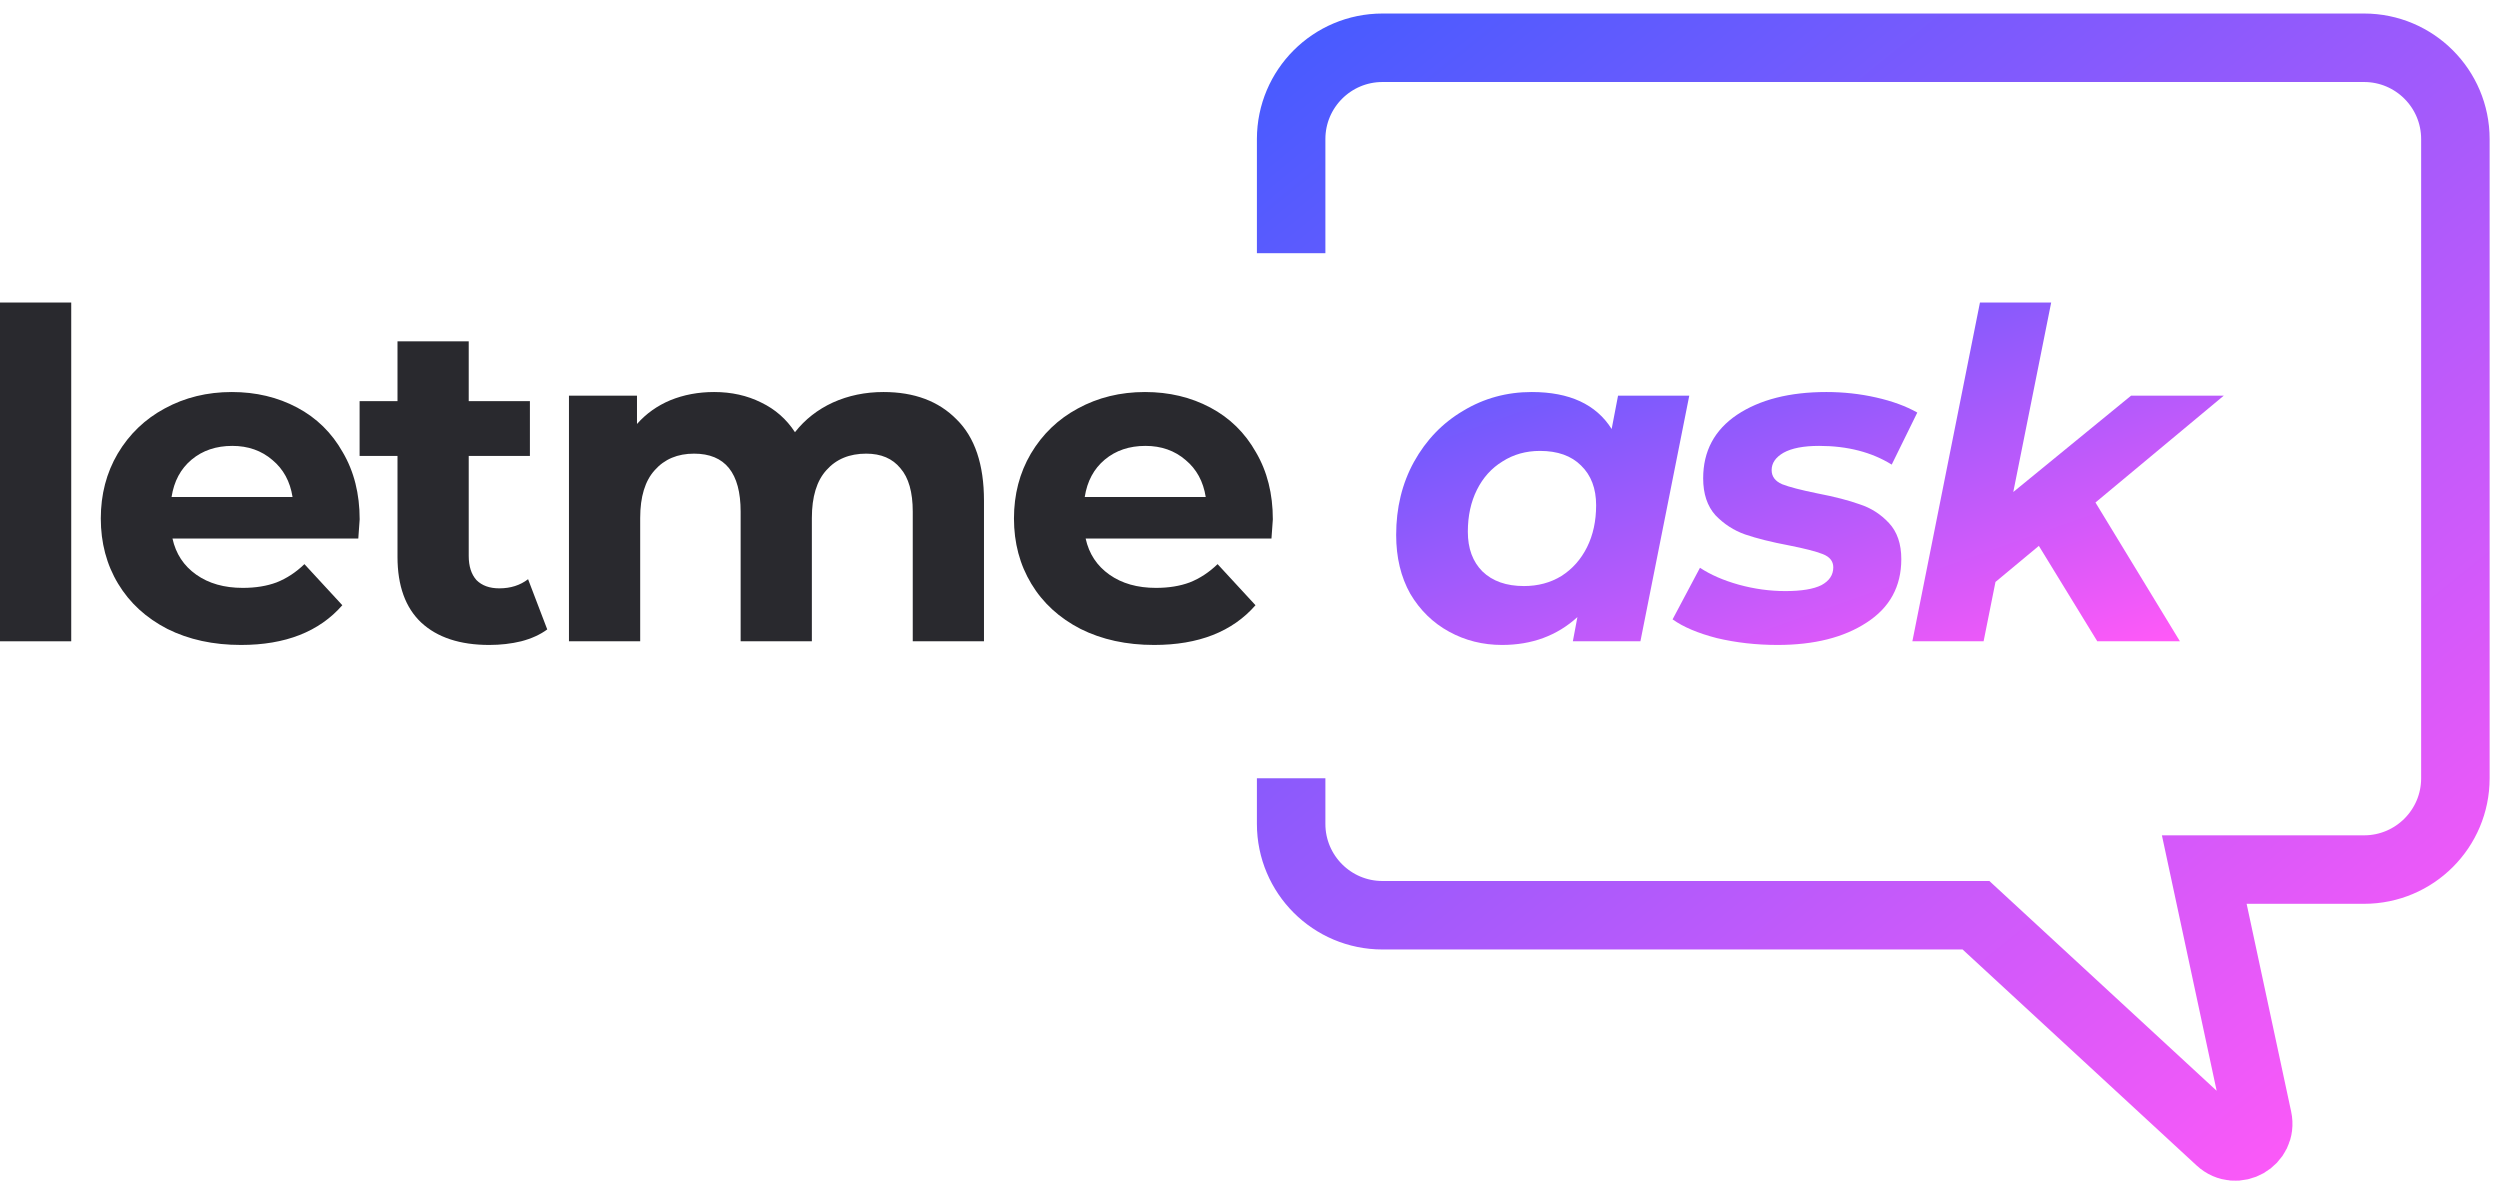
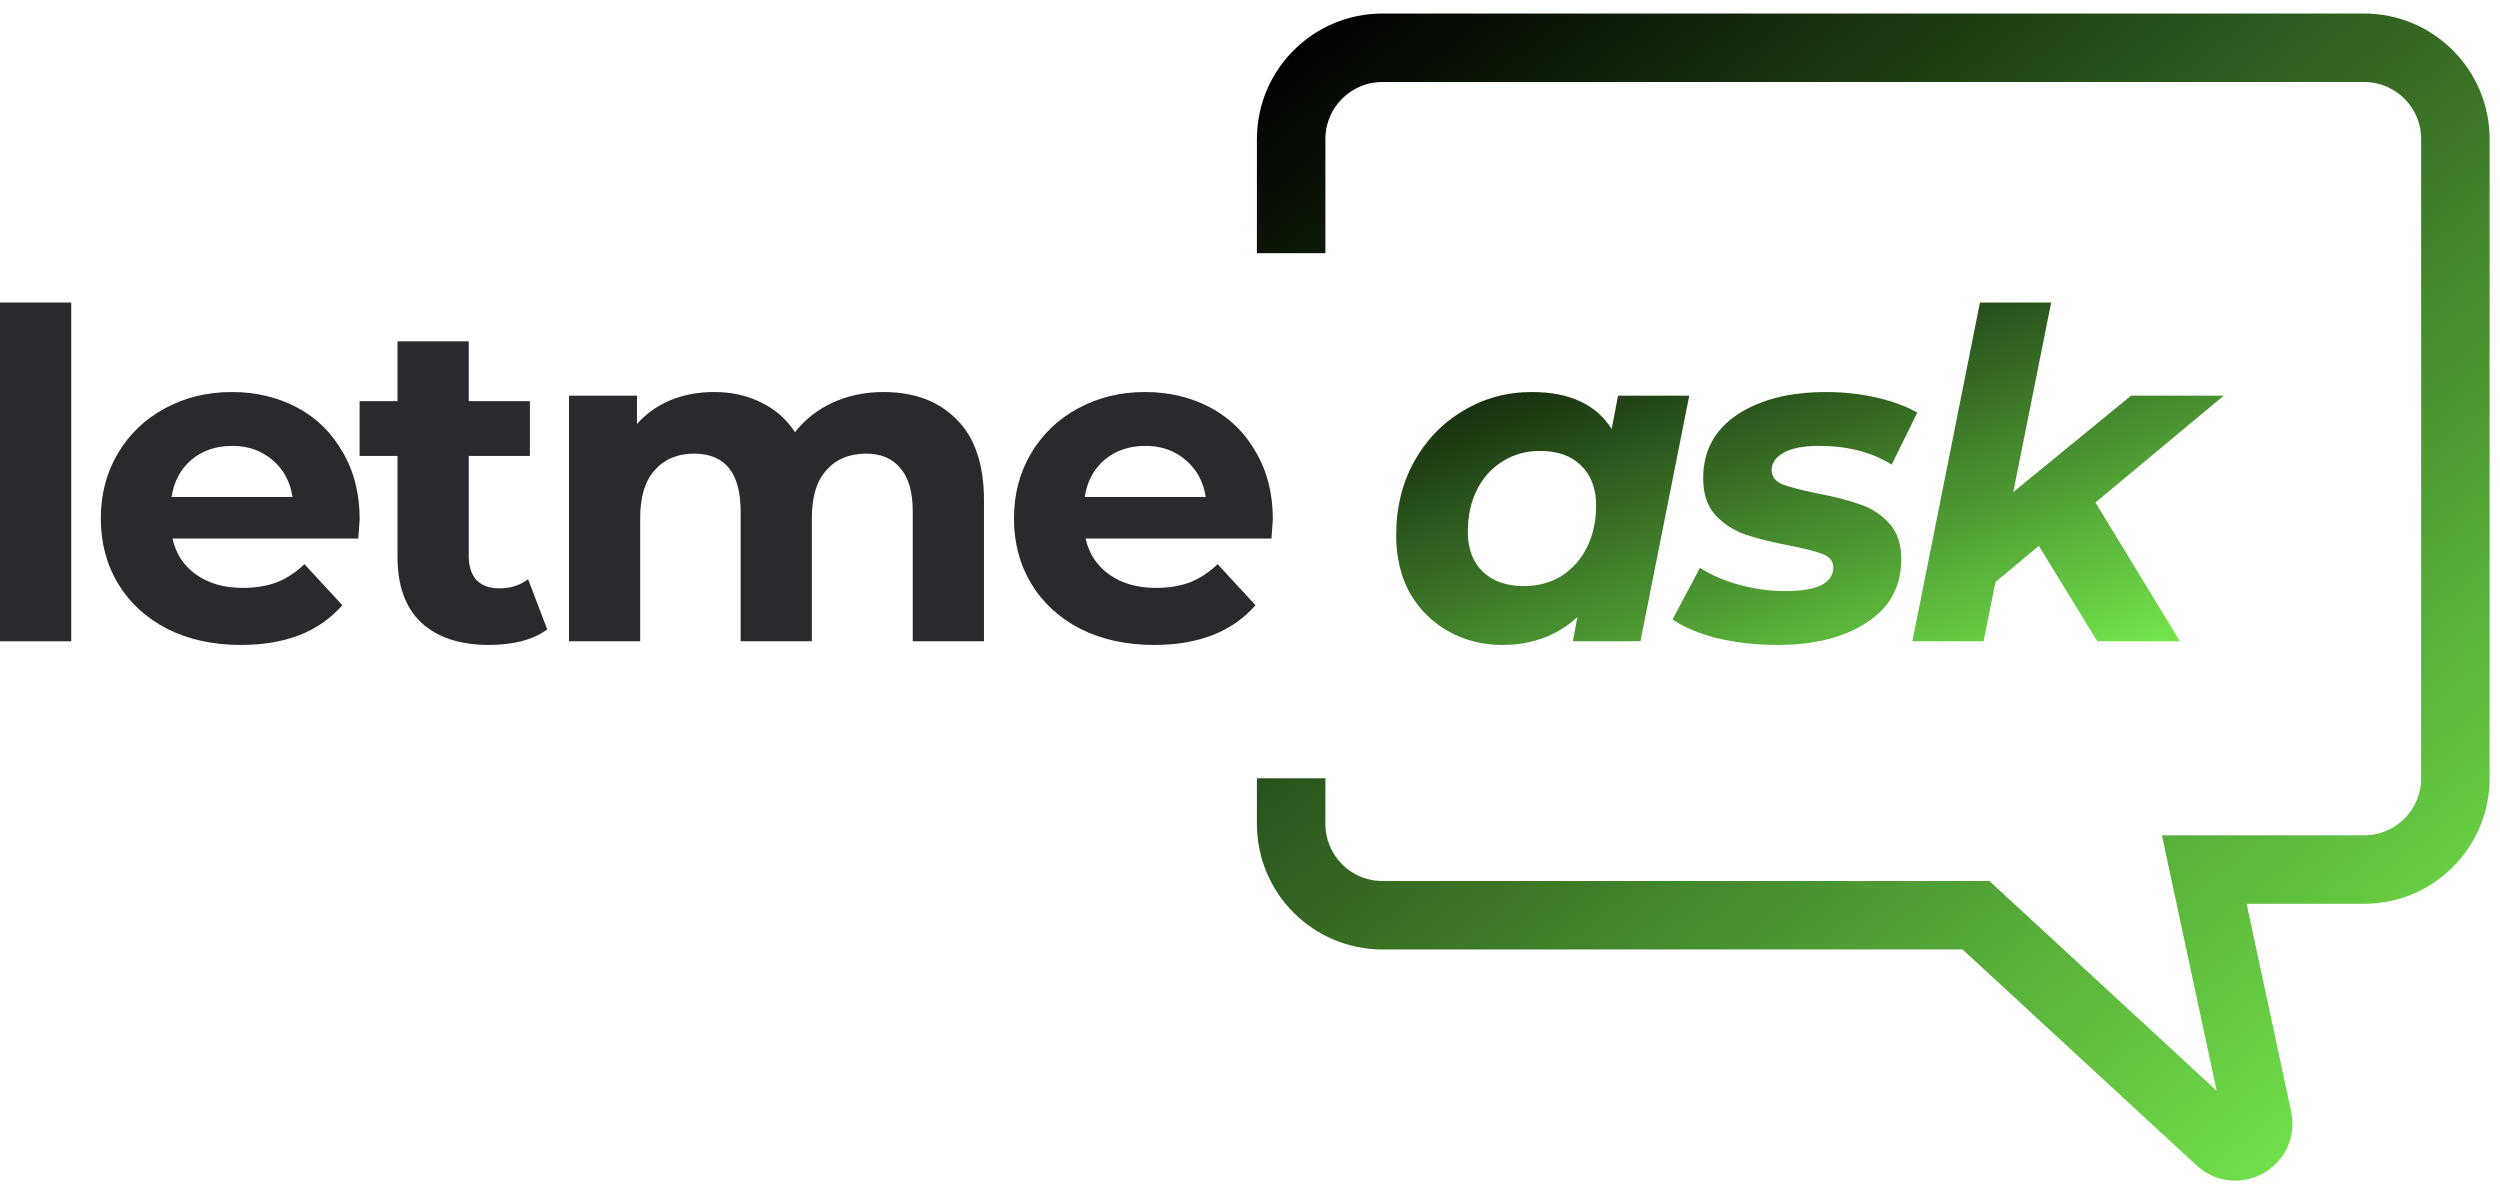
<svg xmlns="http://www.w3.org/2000/svg" width="157" height="75" viewBox="0 0 157 75" fill="none">
  <path d="M0 18.999H4.473V40.273H0V18.999Z" fill="#29292E" />
  <path d="M22.587 32.618C22.587 32.675 22.558 33.077 22.501 33.822H10.832C11.042 34.778 11.539 35.533 12.323 36.087C13.106 36.642 14.081 36.919 15.247 36.919C16.05 36.919 16.757 36.804 17.369 36.575C18 36.326 18.583 35.944 19.118 35.428L21.498 38.008C20.045 39.671 17.923 40.503 15.133 40.503C13.393 40.503 11.854 40.168 10.516 39.499C9.178 38.811 8.146 37.865 7.42 36.661C6.693 35.457 6.33 34.09 6.33 32.561C6.33 31.051 6.684 29.694 7.391 28.489C8.117 27.266 9.102 26.32 10.344 25.651C11.606 24.963 13.011 24.619 14.559 24.619C16.069 24.619 17.436 24.944 18.659 25.593C19.883 26.243 20.838 27.18 21.526 28.403C22.234 29.608 22.587 31.012 22.587 32.618ZM14.588 28.002C13.575 28.002 12.724 28.289 12.036 28.862C11.348 29.436 10.927 30.219 10.774 31.213H18.372C18.22 30.238 17.799 29.464 17.111 28.891C16.423 28.298 15.582 28.002 14.588 28.002Z" fill="#29292E" />
  <path d="M34.367 39.528C33.928 39.853 33.383 40.102 32.733 40.273C32.102 40.426 31.433 40.503 30.726 40.503C28.891 40.503 27.467 40.035 26.454 39.098C25.46 38.161 24.963 36.785 24.963 34.969V28.633H22.583V25.192H24.963V21.436H29.436V25.192H33.278V28.633H29.436V34.912C29.436 35.562 29.598 36.068 29.923 36.431C30.267 36.776 30.745 36.948 31.357 36.948C32.064 36.948 32.666 36.756 33.163 36.374L34.367 39.528Z" fill="#29292E" />
  <path d="M55.486 24.619C57.417 24.619 58.946 25.192 60.074 26.339C61.221 27.467 61.794 29.168 61.794 31.443V40.273H57.321V32.131C57.321 30.907 57.063 29.999 56.547 29.407C56.05 28.795 55.333 28.489 54.397 28.489C53.345 28.489 52.514 28.833 51.902 29.522C51.291 30.191 50.985 31.194 50.985 32.532V40.273H46.512V32.131C46.512 29.703 45.537 28.489 43.587 28.489C42.555 28.489 41.733 28.833 41.122 29.522C40.51 30.191 40.204 31.194 40.204 32.532V40.273H35.731V24.848H40.003V26.626C40.577 25.976 41.275 25.479 42.096 25.135C42.938 24.791 43.855 24.619 44.849 24.619C45.938 24.619 46.923 24.838 47.802 25.278C48.681 25.699 49.389 26.32 49.924 27.142C50.555 26.339 51.348 25.718 52.304 25.278C53.279 24.838 54.339 24.619 55.486 24.619Z" fill="#29292E" />
  <path d="M79.934 32.618C79.934 32.675 79.906 33.077 79.848 33.822H68.179C68.389 34.778 68.886 35.533 69.67 36.087C70.454 36.642 71.428 36.919 72.594 36.919C73.397 36.919 74.104 36.804 74.716 36.575C75.347 36.326 75.93 35.944 76.465 35.428L78.845 38.008C77.392 39.671 75.27 40.503 72.48 40.503C70.74 40.503 69.201 40.168 67.864 39.499C66.525 38.811 65.493 37.865 64.767 36.661C64.041 35.457 63.677 34.09 63.677 32.561C63.677 31.051 64.031 29.694 64.738 28.489C65.465 27.266 66.449 26.32 67.692 25.651C68.953 24.963 70.358 24.619 71.906 24.619C73.416 24.619 74.783 24.944 76.006 25.593C77.23 26.243 78.185 27.18 78.874 28.403C79.581 29.608 79.934 31.012 79.934 32.618ZM71.935 28.002C70.922 28.002 70.071 28.289 69.383 28.862C68.695 29.436 68.275 30.219 68.121 31.213H75.72C75.567 30.238 75.146 29.464 74.458 28.891C73.77 28.298 72.929 28.002 71.935 28.002Z" fill="#29292E" />
  <path d="M106.086 24.848L103.018 40.273H98.775L99.061 38.754C97.781 39.92 96.204 40.503 94.331 40.503C93.126 40.503 92.018 40.226 91.005 39.671C89.992 39.117 89.179 38.324 88.567 37.292C87.975 36.24 87.679 35.007 87.679 33.593C87.679 31.892 88.051 30.363 88.797 29.006C89.561 27.629 90.594 26.559 91.894 25.794C93.193 25.011 94.627 24.619 96.194 24.619C98.564 24.619 100.237 25.393 101.212 26.941L101.613 24.848H106.086ZM95.707 36.804C96.586 36.804 97.37 36.594 98.058 36.173C98.746 35.734 99.281 35.132 99.664 34.367C100.046 33.602 100.237 32.723 100.237 31.729C100.237 30.678 99.922 29.846 99.291 29.235C98.679 28.623 97.819 28.317 96.71 28.317C95.831 28.317 95.047 28.537 94.359 28.977C93.671 29.397 93.136 29.99 92.754 30.754C92.371 31.519 92.18 32.398 92.18 33.392C92.18 34.444 92.486 35.275 93.098 35.887C93.728 36.498 94.598 36.804 95.707 36.804Z" fill="url(#paint0_linear)" />
  <path d="M111.632 40.503C110.294 40.503 109.023 40.359 107.819 40.073C106.634 39.767 105.707 39.375 105.038 38.897L106.758 35.657C107.427 36.097 108.239 36.451 109.195 36.718C110.17 36.986 111.145 37.12 112.119 37.12C113.133 37.12 113.888 36.995 114.385 36.747C114.882 36.479 115.13 36.106 115.13 35.629C115.13 35.246 114.91 34.969 114.471 34.797C114.031 34.625 113.324 34.444 112.349 34.252C111.24 34.042 110.323 33.813 109.596 33.564C108.889 33.316 108.268 32.914 107.733 32.36C107.217 31.787 106.959 31.012 106.959 30.038C106.959 28.336 107.666 27.008 109.08 26.052C110.514 25.096 112.387 24.619 114.7 24.619C115.77 24.619 116.812 24.733 117.825 24.963C118.838 25.192 119.698 25.508 120.406 25.909L118.8 29.177C117.538 28.394 116.019 28.002 114.241 28.002C113.266 28.002 112.521 28.145 112.005 28.432C111.508 28.719 111.259 29.082 111.259 29.522C111.259 29.923 111.479 30.219 111.919 30.41C112.358 30.582 113.094 30.774 114.127 30.984C115.216 31.194 116.105 31.424 116.793 31.672C117.5 31.901 118.112 32.293 118.628 32.847C119.144 33.402 119.402 34.157 119.402 35.113C119.402 36.833 118.676 38.161 117.223 39.098C115.79 40.035 113.926 40.503 111.632 40.503Z" fill="url(#paint1_linear)" />
  <path d="M131.595 31.557L136.899 40.273H131.71L128.04 34.281L125.316 36.546L124.57 40.273H120.097L124.341 18.999H128.814L126.434 30.898L133.831 24.848H139.652L131.595 31.557Z" fill="url(#paint2_linear)" />
  <path d="M81.084 15.902V8.734C81.084 5.567 83.652 3 86.819 3H148.463C151.63 3 154.198 5.567 154.198 8.734V48.875C154.198 52.042 151.63 54.609 148.463 54.609H138.428L141.782 70.26C142.075 71.628 140.436 72.563 139.408 71.614L124.092 57.477H86.819C83.652 57.477 81.084 54.909 81.084 51.742V48.875" stroke="url(#paint3_linear)" stroke-width="4.301" />
  <defs>
    <linearGradient id="paint0_linear" x1="87.679" y1="18.999" x2="99.758" y2="53.111" gradientUnits="userSpaceOnUse">
-       <stop stop-color="#485BFF" />
-       <stop offset="1" stop-color="#FF59F8" />
+       <stop stop-color="#000" />
+       <stop offset="1" stop-color="#73e54b" />
    </linearGradient>
    <linearGradient id="paint1_linear" x1="87.679" y1="18.999" x2="99.758" y2="53.111" gradientUnits="userSpaceOnUse">
-       <stop stop-color="#485BFF" />
-       <stop offset="1" stop-color="#FF59F8" />
+       <stop stop-color="#000" />
+       <stop offset="1" stop-color="#73e54b" />
    </linearGradient>
    <linearGradient id="paint2_linear" x1="87.679" y1="18.999" x2="99.758" y2="53.111" gradientUnits="userSpaceOnUse">
-       <stop stop-color="#485BFF" />
-       <stop offset="1" stop-color="#FF59F8" />
+       <stop stop-color="#000" />
+       <stop offset="1" stop-color="#73e54b" />
    </linearGradient>
    <linearGradient id="paint3_linear" x1="81.084" y1="3" x2="141.295" y2="77.547" gradientUnits="userSpaceOnUse">
-       <stop stop-color="#485BFF" />
-       <stop offset="1" stop-color="#FF59F8" />
+       <stop stop-color="#000" />
+       <stop offset="1" stop-color="#73e54b" />
    </linearGradient>
  </defs>
</svg>
